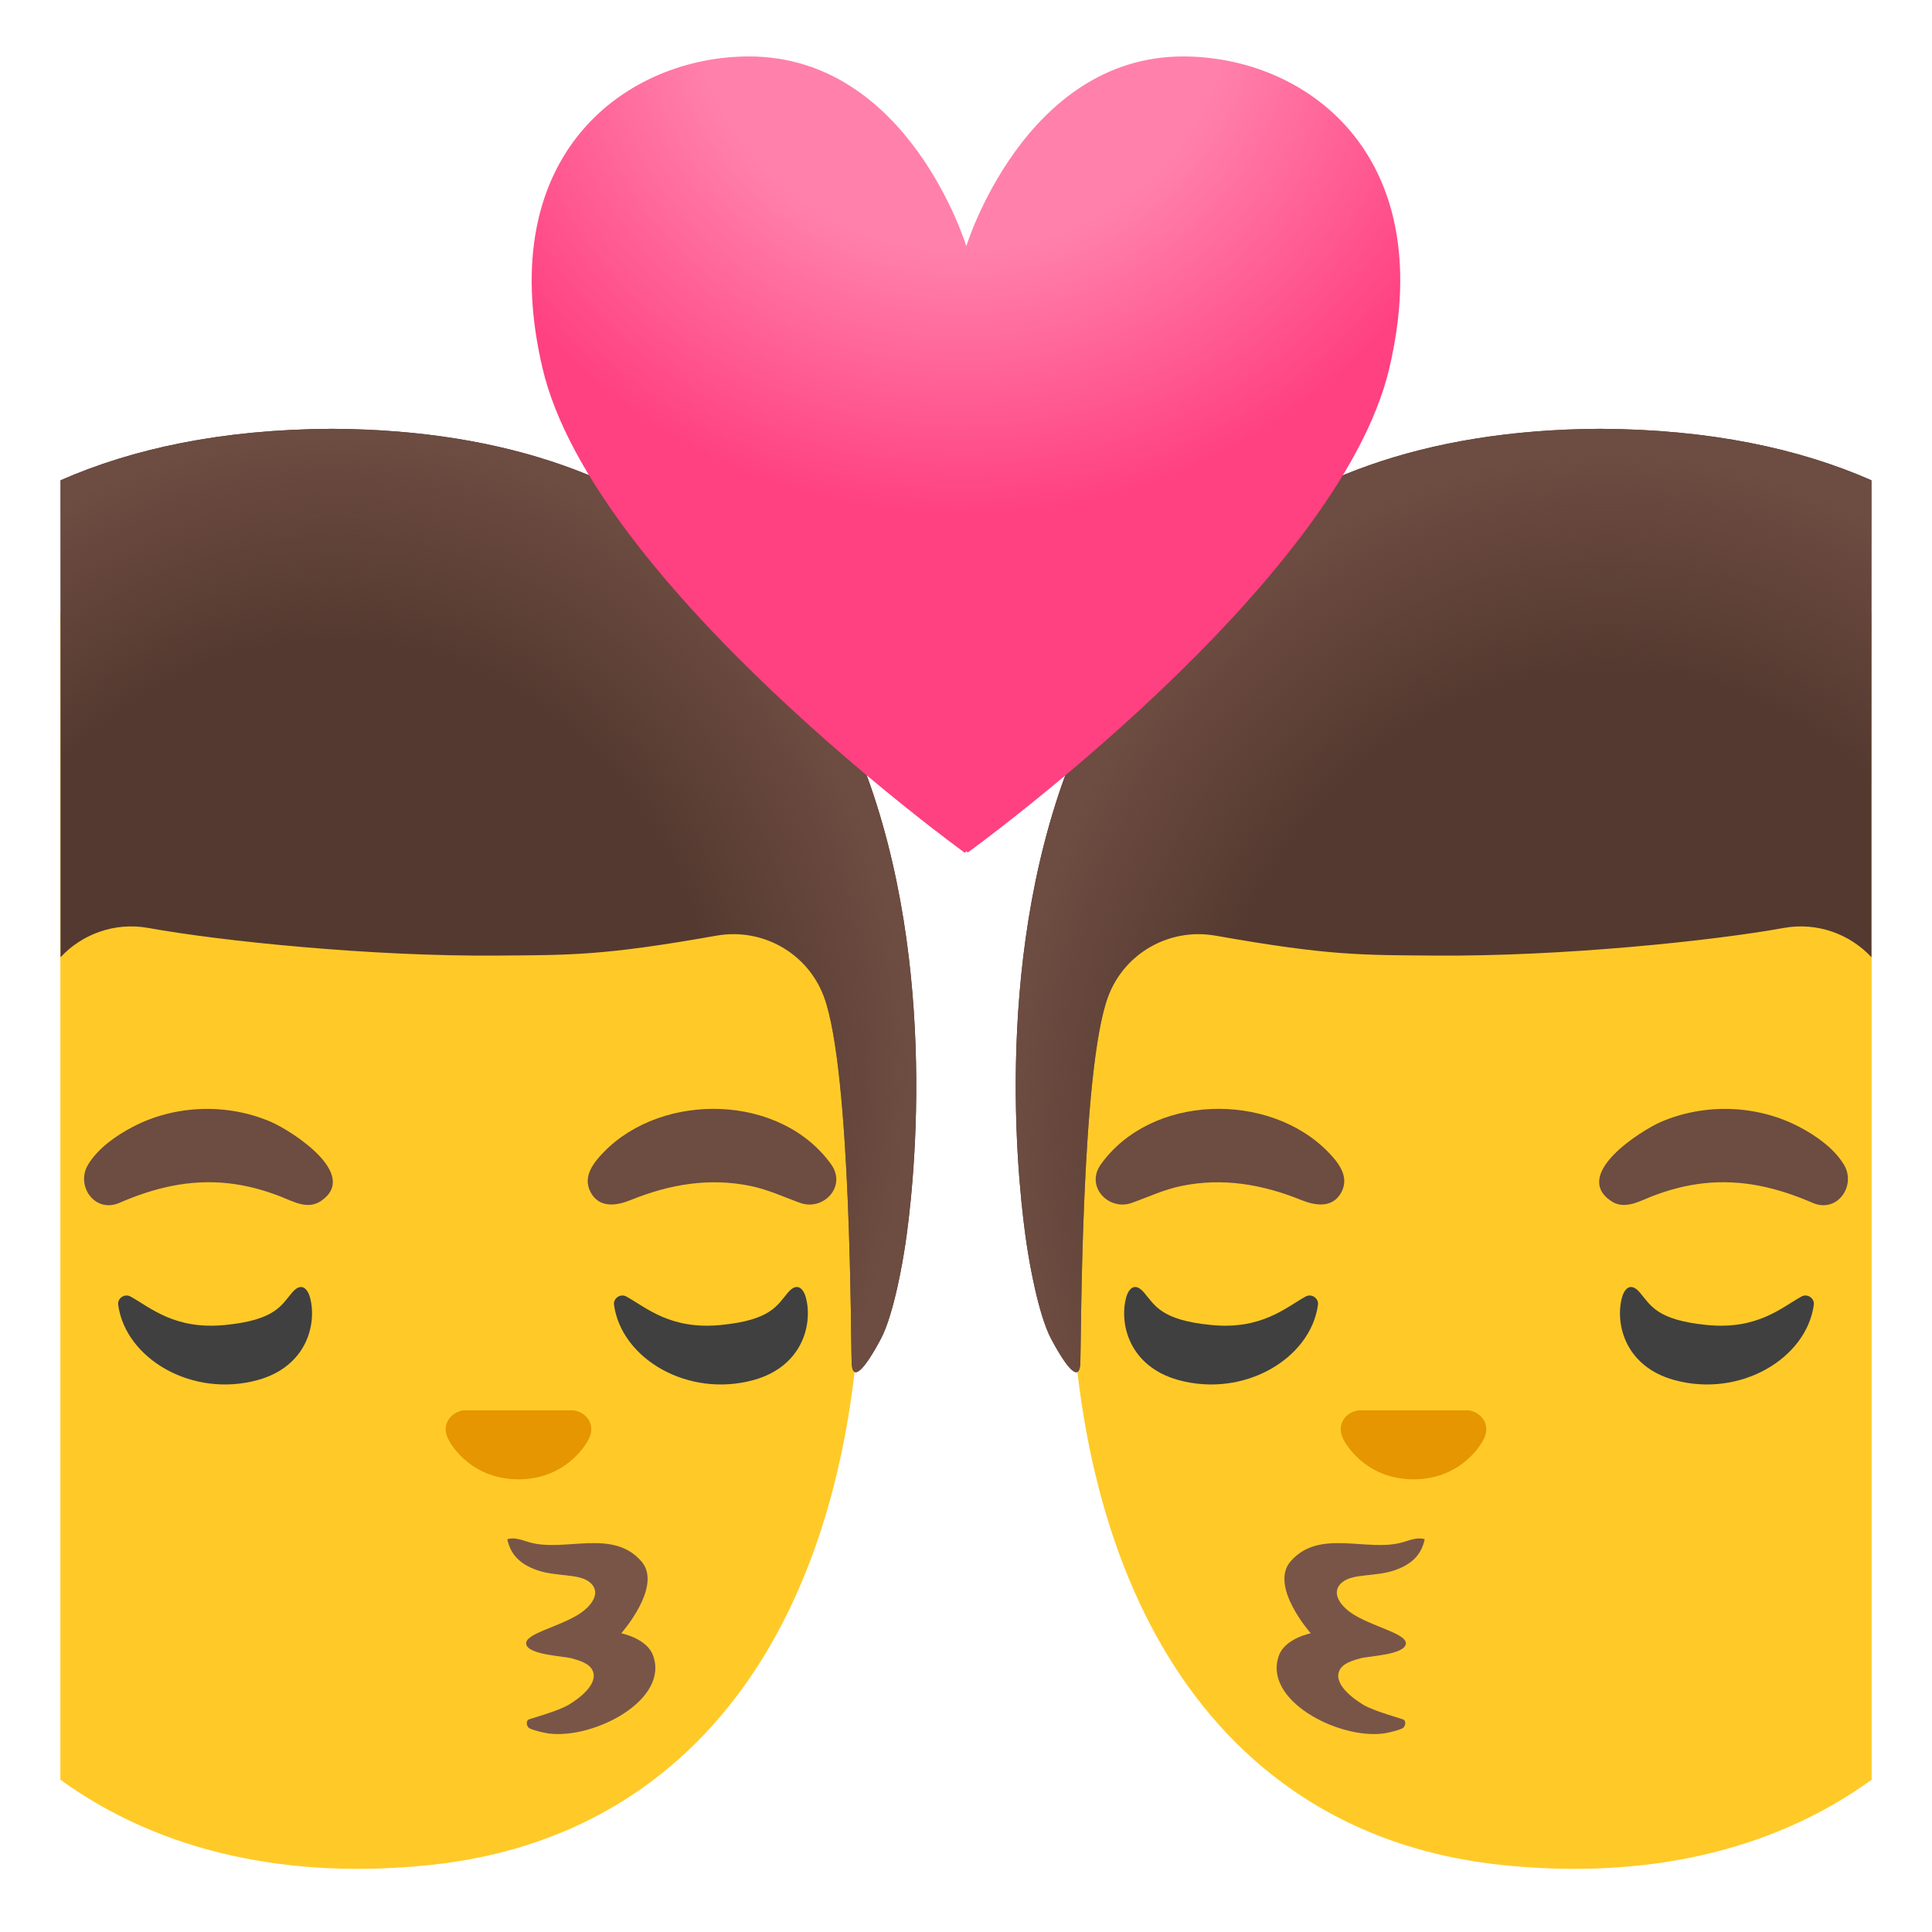
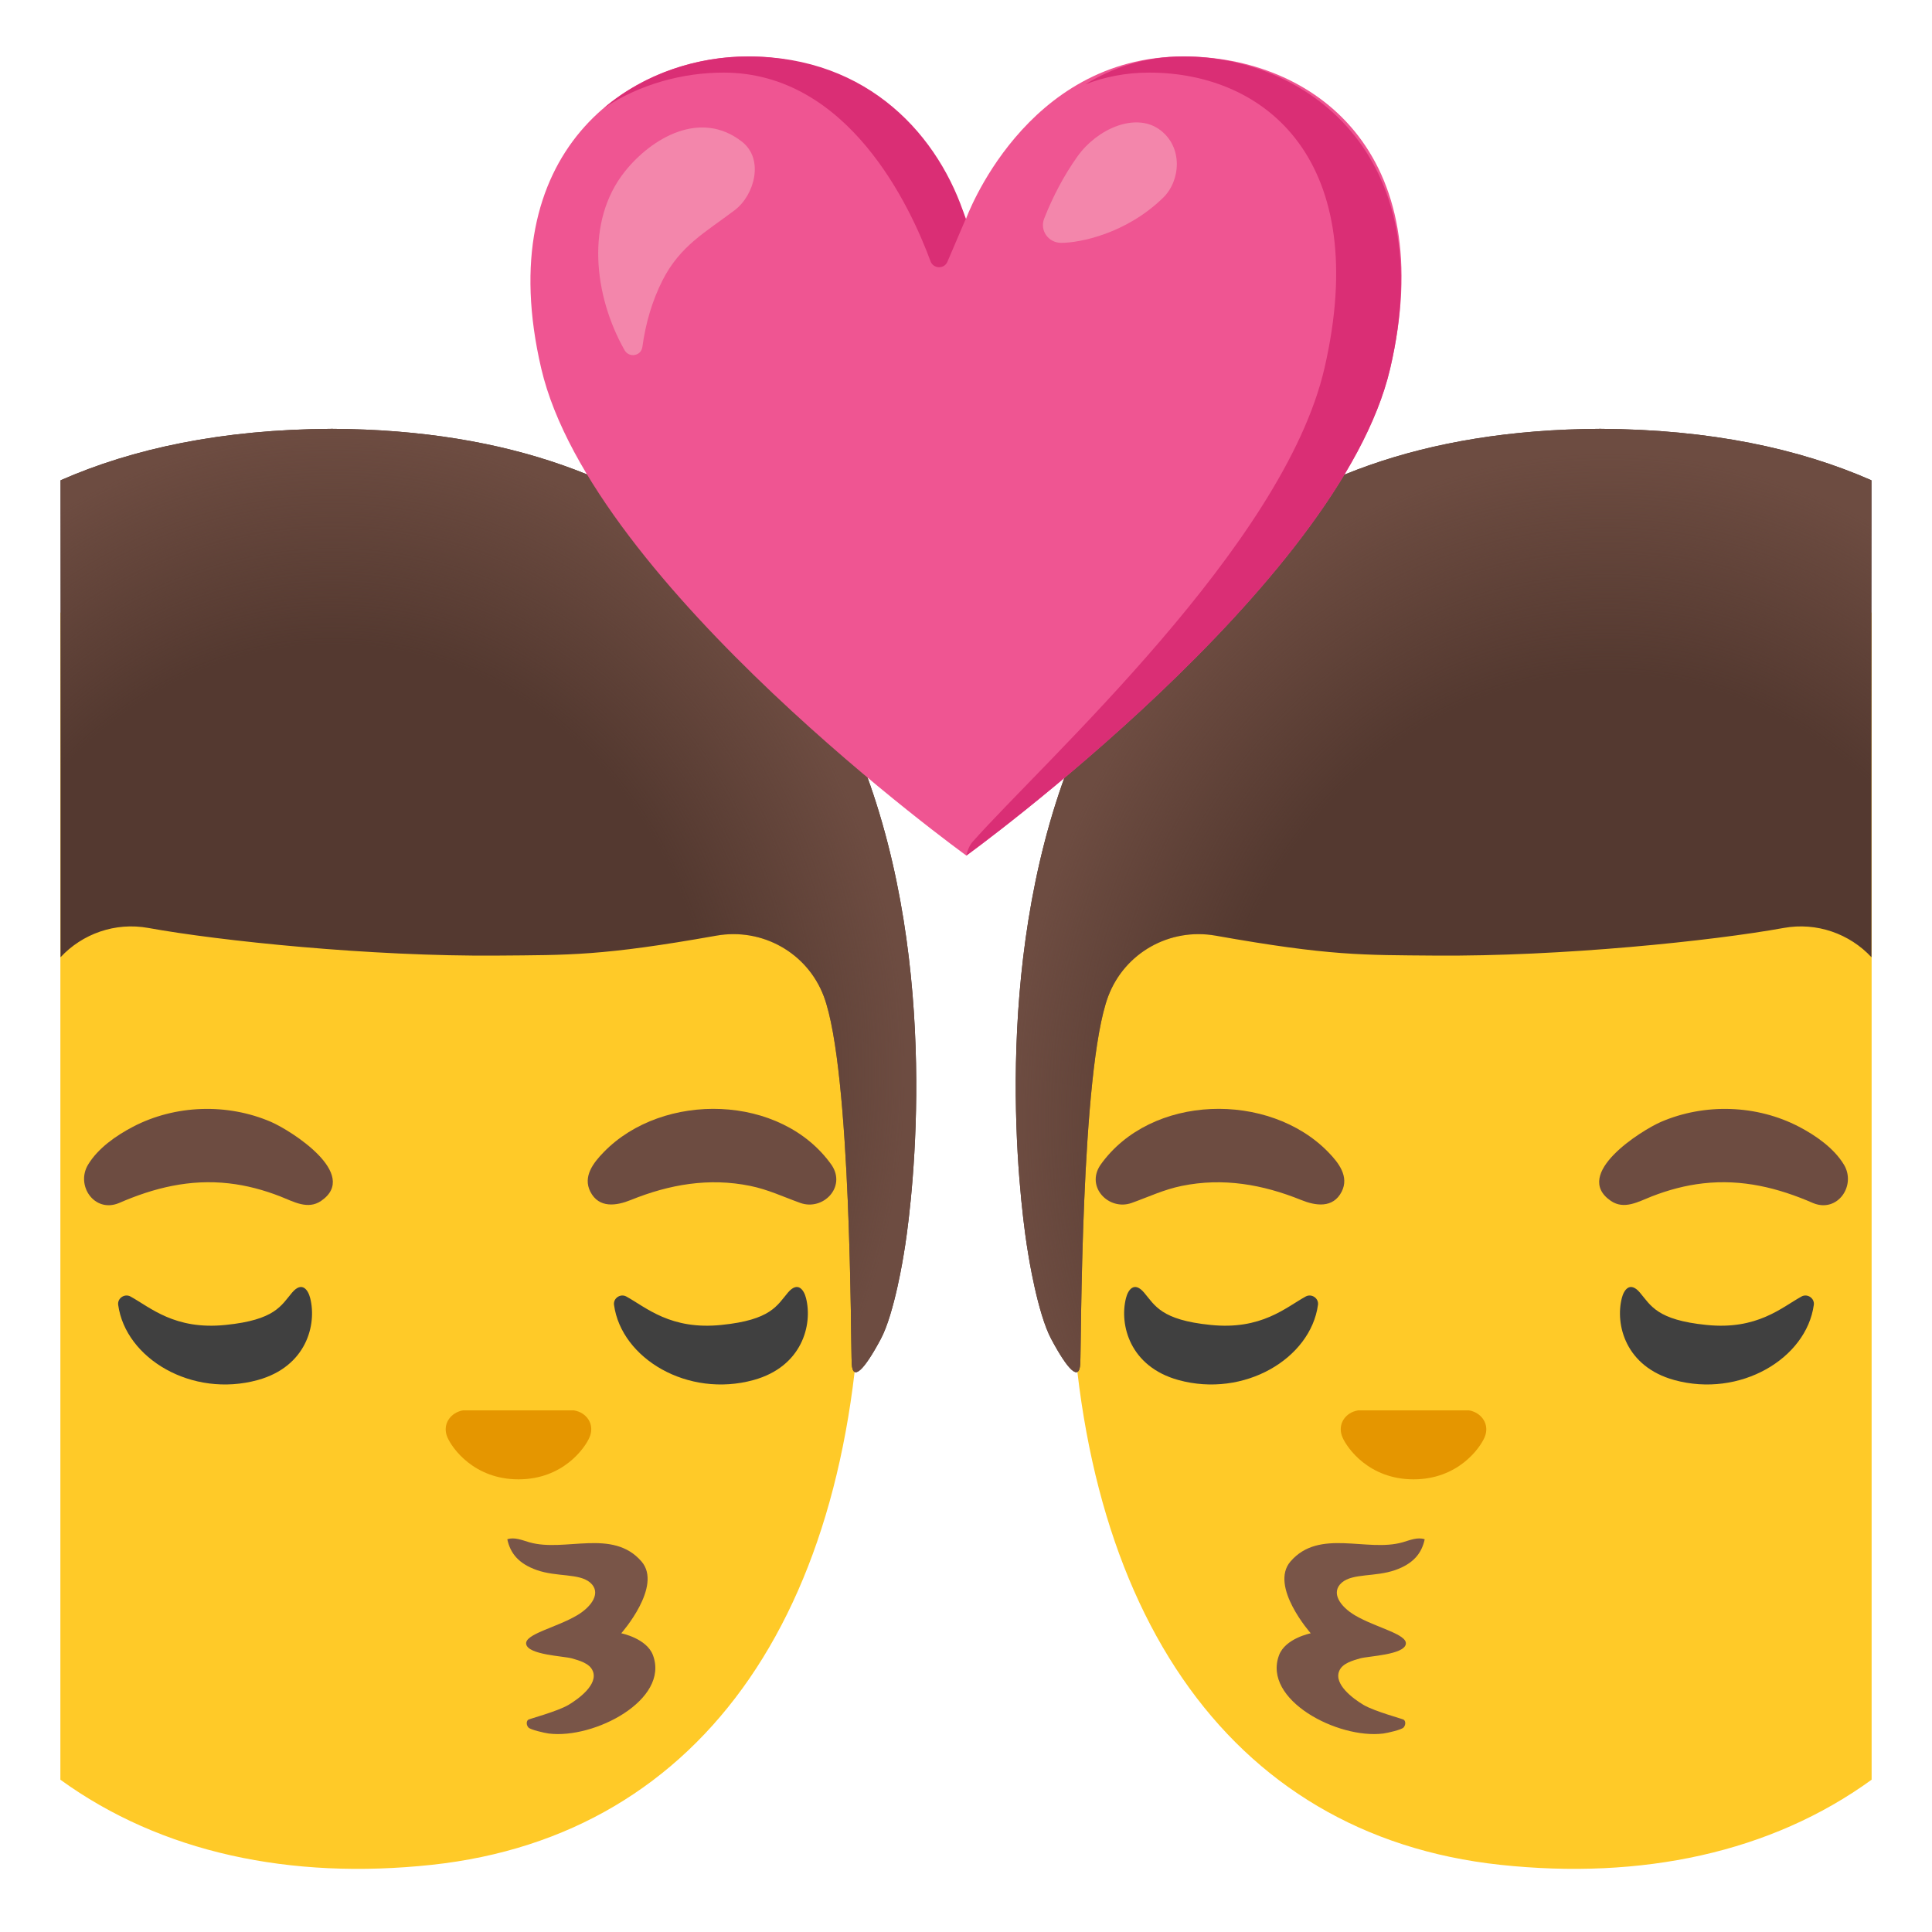
- <svg xmlns="http://www.w3.org/2000/svg" version="1.1" id="kiss" x="0px" y="0px" viewBox="0 0 128 128" style="enable-background:new 0 0 128 128;" xml:space="preserve">
+ <svg xmlns="http://www.w3.org/2000/svg" version="1.1" id="Layer_1" x="0px" y="0px" viewBox="0 0 128 128" style="enable-background:new 0 0 128 128;" xml:space="preserve">
  <g>
    <g id="head_340_">
      <path style="fill:#FFCA28;" d="M25.73,34.74c27.05,0,31.37,19.51,31.37,47.59c0,23.97-10.35,39.27-28.5,41.22    c-9.35,1-17.91-0.79-24.6-5.64V40.6C9.31,36.83,16.38,34.74,25.73,34.74z" />
    </g>
    <g id="eyebrows_170_">
      <path style="fill:#6D4C41;" d="M55.1,77.19c-3.34-4.73-11.18-4.89-15.1-0.86c-0.68,0.7-1.4,1.61-0.89,2.62    c0.57,1.12,1.73,0.94,2.69,0.55c2.55-1.03,5.17-1.49,7.91-0.93c1.18,0.24,2.2,0.73,3.32,1.13C54.53,80.23,56.08,78.65,55.1,77.19z    " />
      <path style="fill:#6D4C41;" d="M7.87,79.71c2.34-1.02,4.71-1.6,7.29-1.31c1.17,0.13,2.32,0.44,3.42,0.87    c0.87,0.34,1.81,0.9,2.7,0.29c2.57-1.77-1.99-4.65-3.32-5.23c-2.9-1.25-6.35-1.14-9.15,0.32c-1.11,0.58-2.32,1.42-2.98,2.52    C5.01,78.54,6.25,80.37,7.87,79.71z" />
    </g>
    <g id="eyes_167_">
      <path style="fill:#404040;" d="M19.35,85.64c0.67-0.79,1.07-0.16,1.2,0.36c0.45,1.76-0.25,4.54-3.47,5.43    c-4.36,1.2-8.76-1.42-9.25-4.98c-0.06-0.44,0.43-0.77,0.82-0.55c1.31,0.72,2.93,2.23,6.3,1.88    C18.23,87.45,18.63,86.49,19.35,85.64z" />
      <path style="fill:#404040;" d="M52.2,85.64c0.67-0.79,1.07-0.16,1.2,0.36c0.45,1.76-0.25,4.54-3.47,5.43    c-4.36,1.2-8.76-1.42-9.25-4.98c-0.06-0.44,0.43-0.77,0.82-0.55c1.31,0.72,2.93,2.23,6.3,1.88C51.08,87.45,51.48,86.49,52.2,85.64    z" />
    </g>
    <path id="mouth_99_" style="fill:#795548;" d="M36.35,114.85c3.02,0.38,8.02-2.23,6.91-5.19c-0.42-1.12-2.1-1.45-2.1-1.45   s2.76-3.12,1.34-4.76c-1.91-2.21-5.07-0.59-7.43-1.27c-0.48-0.14-0.99-0.36-1.46-0.2c0.2,0.94,0.76,1.62,1.95,2.04   c1.34,0.47,2.8,0.2,3.54,0.83c0.76,0.66,0.11,1.59-0.87,2.17c-1.39,0.82-3.47,1.24-3.37,1.9c0.11,0.72,2.49,0.8,3.02,0.95   c0.48,0.14,1.18,0.32,1.39,0.83c0.38,0.89-0.93,1.85-1.6,2.25c-0.74,0.44-2.61,0.93-2.68,0.99c-0.14,0.12-0.11,0.37,0.02,0.51   C35.14,114.6,36.06,114.81,36.35,114.85z" />
    <path id="nose_169_" style="fill:#E59600;" d="M38.35,93.53c-0.11-0.04-0.22-0.07-0.33-0.09h-7.33c-0.11,0.01-0.22,0.04-0.33,0.09   c-0.66,0.27-1.03,0.96-0.72,1.69c0.31,0.73,1.77,2.79,4.71,2.79c2.94,0,4.4-2.06,4.71-2.79C39.37,94.49,39.01,93.8,38.35,93.53z" />
    <g id="hair_586_">
      <path id="hair_587_" style="fill:#543930;" d="M21.96,28.41L21.96,28.41c0.01,0,0.01,0,0.02,0c0.01,0,0.01,0,0.02,0v0    c47.64,0.25,37.88,54.66,37.88,54.66s-0.61,3.94-1.53,5.65c-1.1,2.06-1.85,2.81-1.92,1.64c-0.07-1.16-0.01-19.44-1.85-24.35    c-1.09-2.89-4.08-4.56-7.12-4.02c-7.58,1.35-9.78,1.28-14.5,1.32c-8.41,0.07-18.46-0.98-23.13-1.83c-2.2-0.4-4.38,0.39-5.82,1.94    v-31.6C8.79,29.72,14.69,28.45,21.96,28.41z" />
-       <radialGradient id="hairHighlights_1_" cx="36.284" cy="71.24" r="38.083" gradientTransform="matrix(-0.9998 -0.0217 -0.0243 1.1197 59.9718 -7.7383)" gradientUnits="userSpaceOnUse">
+       <radialGradient id="hairHighlights_1_" cx="1218.284" cy="71.24" r="38.083" gradientTransform="matrix(-0.9998 -0.0217 -0.0243 1.1197 1241.694 17.8958)" gradientUnits="userSpaceOnUse">
        <stop offset="0.668" style="stop-color:#6D4C41;stop-opacity:0" />
        <stop offset="1" style="stop-color:#6D4C41" />
      </radialGradient>
      <path id="hairHighlights_25_" style="fill:url(#hairHighlights_1_);" d="M21.96,28.41L21.96,28.41c0.01,0,0.01,0,0.02,0    c0.01,0,0.01,0,0.02,0v0c47.64,0.25,37.88,54.66,37.88,54.66s-0.61,3.94-1.53,5.65c-1.1,2.06-1.85,2.81-1.92,1.64    c-0.07-1.16-0.01-19.44-1.85-24.35c-1.09-2.89-4.08-4.56-7.12-4.02c-7.58,1.35-10.91,1.32-15.63,1.25    c-9.75-0.13-17.32-0.91-21.99-1.76c-2.2-0.4-4.38,0.39-5.82,1.94v-31.6C8.79,29.72,14.69,28.45,21.96,28.41z" />
    </g>
  </g>
  <g>
    <g id="head_331_">
      <path style="fill:#FFCA28;" d="M102.27,34.74c-27.05,0-31.37,19.51-31.37,47.59c0,23.97,10.35,39.27,28.5,41.22    c9.35,1,17.91-0.79,24.6-5.64V40.6C118.69,36.83,111.62,34.74,102.27,34.74z" />
    </g>
    <g id="eyebrows_176_">
      <path style="fill:#6D4C41;" d="M72.9,77.19c3.34-4.73,11.18-4.89,15.1-0.86c0.68,0.7,1.4,1.61,0.89,2.62    c-0.57,1.12-1.73,0.94-2.69,0.55c-2.55-1.03-5.17-1.49-7.91-0.93c-1.18,0.24-2.2,0.73-3.32,1.13    C73.47,80.23,71.92,78.65,72.9,77.19z" />
      <path style="fill:#6D4C41;" d="M120.13,79.71c-2.34-1.02-4.71-1.6-7.29-1.31c-1.17,0.13-2.32,0.44-3.42,0.87    c-0.87,0.34-1.81,0.9-2.7,0.29c-2.57-1.77,1.99-4.65,3.32-5.23c2.9-1.25,6.35-1.14,9.15,0.32c1.11,0.58,2.32,1.42,2.98,2.52    C122.99,78.54,121.75,80.37,120.13,79.71z" />
    </g>
    <g id="eyes_173_">
      <path style="fill:#404040;" d="M108.65,85.64c-0.67-0.79-1.07-0.16-1.2,0.36c-0.45,1.76,0.25,4.54,3.47,5.43    c4.36,1.2,8.76-1.42,9.25-4.98c0.06-0.44-0.43-0.77-0.82-0.55c-1.31,0.72-2.93,2.23-6.3,1.88    C109.77,87.45,109.37,86.49,108.65,85.64z" />
      <path style="fill:#404040;" d="M75.8,85.64c-0.67-0.79-1.07-0.16-1.2,0.36c-0.45,1.76,0.25,4.54,3.47,5.43    c4.36,1.2,8.76-1.42,9.25-4.98c0.06-0.44-0.43-0.77-0.82-0.55c-1.31,0.72-2.93,2.23-6.3,1.88C76.92,87.45,76.52,86.49,75.8,85.64z    " />
    </g>
    <path id="mouth_95_" style="fill:#795548;" d="M91.65,114.85c-3.02,0.38-8.02-2.23-6.91-5.19c0.42-1.12,2.1-1.45,2.1-1.45   s-2.76-3.12-1.34-4.76c1.91-2.21,5.07-0.59,7.43-1.27c0.48-0.14,0.99-0.36,1.46-0.2c-0.2,0.94-0.76,1.62-1.95,2.04   c-1.34,0.47-2.8,0.2-3.54,0.83c-0.76,0.66-0.11,1.59,0.87,2.17c1.39,0.82,3.47,1.24,3.37,1.9c-0.11,0.72-2.49,0.8-3.02,0.95   c-0.48,0.14-1.18,0.32-1.39,0.83c-0.38,0.89,0.93,1.85,1.6,2.25c0.74,0.44,2.61,0.93,2.68,0.99c0.14,0.12,0.11,0.37-0.02,0.51   C92.86,114.6,91.94,114.81,91.65,114.85z" />
    <path id="nose_180_" style="fill:#E59600;" d="M89.65,93.53c0.11-0.04,0.22-0.07,0.33-0.09h7.33c0.11,0.01,0.22,0.04,0.33,0.09   c0.66,0.27,1.03,0.96,0.72,1.69c-0.31,0.73-1.77,2.79-4.71,2.79c-2.94,0-4.4-2.06-4.71-2.79C88.63,94.49,88.99,93.8,89.65,93.53z" />
    <g id="hair_613_">
      <path id="hair_588_" style="fill:#543930;" d="M106.04,28.41L106.04,28.41c-0.01,0-0.01,0-0.02,0c-0.01,0-0.01,0-0.02,0v0    c-47.64,0.25-37.88,54.66-37.88,54.66s0.61,3.94,1.53,5.65c1.1,2.06,1.85,2.81,1.92,1.64c0.07-1.16,0.01-19.44,1.85-24.35    c1.09-2.89,4.08-4.56,7.12-4.02c7.58,1.35,9.78,1.28,14.5,1.32c8.41,0.07,18.46-0.98,23.13-1.83c2.2-0.4,4.38,0.39,5.82,1.94    v-31.6C119.21,29.72,113.31,28.45,106.04,28.41z" />
      <radialGradient id="hairHighlights_2_" cx="106.704" cy="74.359" r="39.619" gradientTransform="matrix(0.9998 -0.0217 0.0243 1.1197 -1.7809 -6.5844)" gradientUnits="userSpaceOnUse">
        <stop offset="0.668" style="stop-color:#6D4C41;stop-opacity:0" />
        <stop offset="1" style="stop-color:#6D4C41" />
      </radialGradient>
      <path id="hairHighlights_24_" style="fill:url(#hairHighlights_2_);" d="M106.04,28.41L106.04,28.41c-0.01,0-0.01,0-0.02,0    c-0.01,0-0.01,0-0.02,0v0c-47.64,0.25-37.88,54.66-37.88,54.66s0.61,3.94,1.53,5.65c1.1,2.06,1.85,2.81,1.92,1.64    c0.07-1.16,0.01-19.44,1.85-24.35c1.09-2.89,4.08-4.56,7.12-4.02c7.58,1.35,10.91,1.32,15.63,1.25    c9.75-0.13,17.32-0.91,21.99-1.76c2.2-0.4,4.38,0.39,5.82,1.94v-31.6C119.21,29.72,113.31,28.45,106.04,28.41z" />
    </g>
  </g>
-   <radialGradient id="heart_1_" cx="61.589" cy="6.895" r="36.798" gradientTransform="matrix(0.9985 0 0 0.9337 2.266 -6.362)" gradientUnits="userSpaceOnUse">
-     <stop offset="0.481" style="stop-color:#FF80AB" />
-     <stop offset="0.998" style="stop-color:#FF4081" />
-   </radialGradient>
-   <path id="heart" style="fill:url(#heart_1_);" d="M78.39,3.74c-10.51,0-14.37,12.57-14.37,12.57S60.21,3.74,49.62,3.74  c-7.96,0-17.03,6.31-13.68,20.64c3.35,14.33,27.97,32.11,27.97,32.11s0.13-0.05,0.13-0.13c0,0.08,0.08,0.12,0.08,0.12  s24.58-17.77,27.93-32.1C95.41,10.04,86.35,3.74,78.39,3.74z" />
+   <g>
+     <path style="fill:#EF5592;" d="M78.41,3.74C67.87,3.74,64,14.5,64,14.5S60.18,3.74,49.57,3.74c-7.97,0-17.07,6.32-13.71,20.68   c3.36,14.36,28.16,32.26,28.16,32.26s24.72-17.9,28.08-32.26C95.46,10.06,87.02,3.74,78.41,3.74z" />
+     <g>
+       <path style="fill:#DA2E75;" d="M47.94,4.81c8.27,0,12.38,8.89,13.71,12.5c0.19,0.51,0.91,0.53,1.12,0.03l1.21-2.83    c-1.71-5.45-6.4-10.77-14.41-10.77c-3.32,0-6.82,1.1-9.55,3.41C42.42,5.56,45.25,4.81,47.94,4.81z" />
+       <path style="fill:#DA2E75;" d="M78.41,3.74c-2.55,0-4.7,0.74-6.51,1.85c1.27-0.49,2.68-0.78,4.23-0.78    c7.8,0,14.77,5.91,11.62,19.58c-2.7,11.73-18.5,25.96-23.32,31.39c-0.31,0.35-0.41,0.91-0.41,0.91s24.72-17.9,28.08-32.26    C95.46,10.06,86.38,3.74,78.41,3.74z" />
+     </g>
+     <g>
+       <g>
+         <g>
+           <path style="fill:#F386AB;" d="M41.4,11.36c1.8-2.25,5.03-4.11,7.76-1.97c1.48,1.16,0.83,3.54-0.49,4.54      c-1.93,1.46-3.6,2.34-4.77,4.63c-0.7,1.38-1.13,2.88-1.34,4.42c-0.08,0.61-0.88,0.75-1.18,0.22      C39.34,19.6,38.77,14.65,41.4,11.36z" />
+         </g>
+       </g>
+     </g>
+     <path style="fill:#F386AB;" d="M70.31,16.09c-0.85,0-1.44-0.82-1.13-1.61c0.57-1.45,1.31-2.86,2.2-4.11   c1.32-1.85,3.82-2.92,5.41-1.81c1.63,1.15,1.42,3.43,0.27,4.54C74.61,15.49,71.53,16.09,70.31,16.09z" />
+   </g>
</svg>
